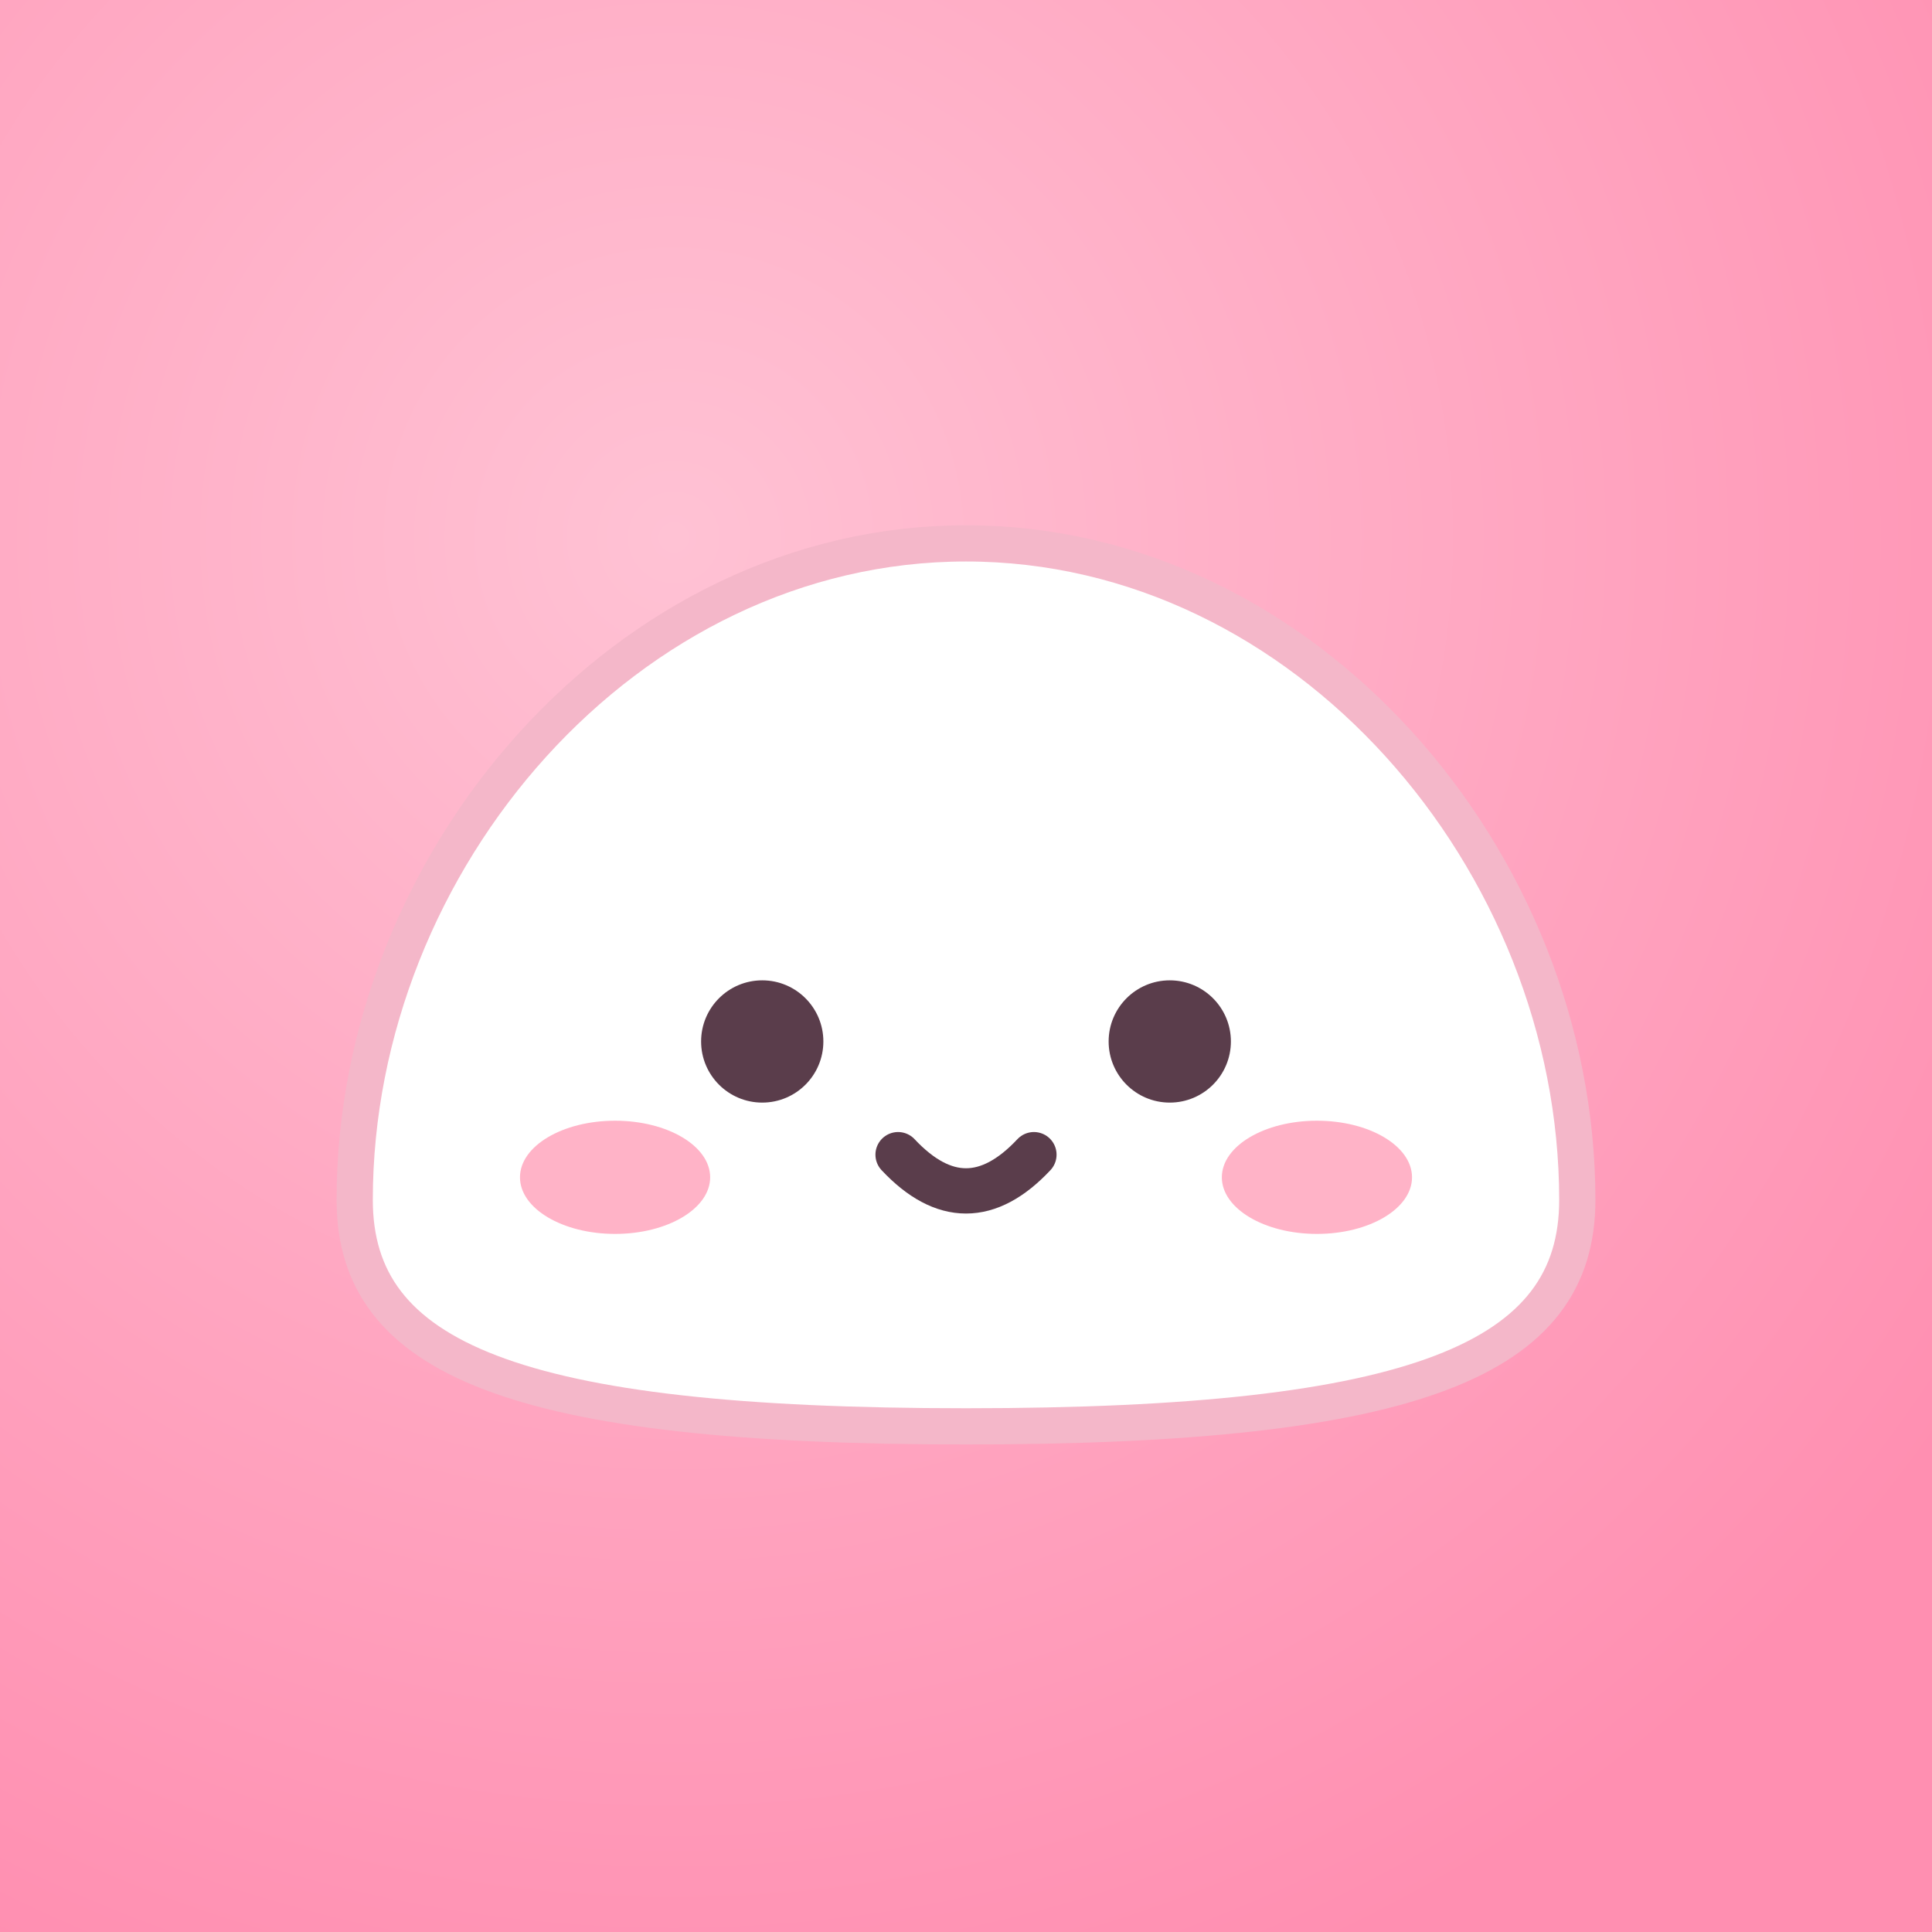
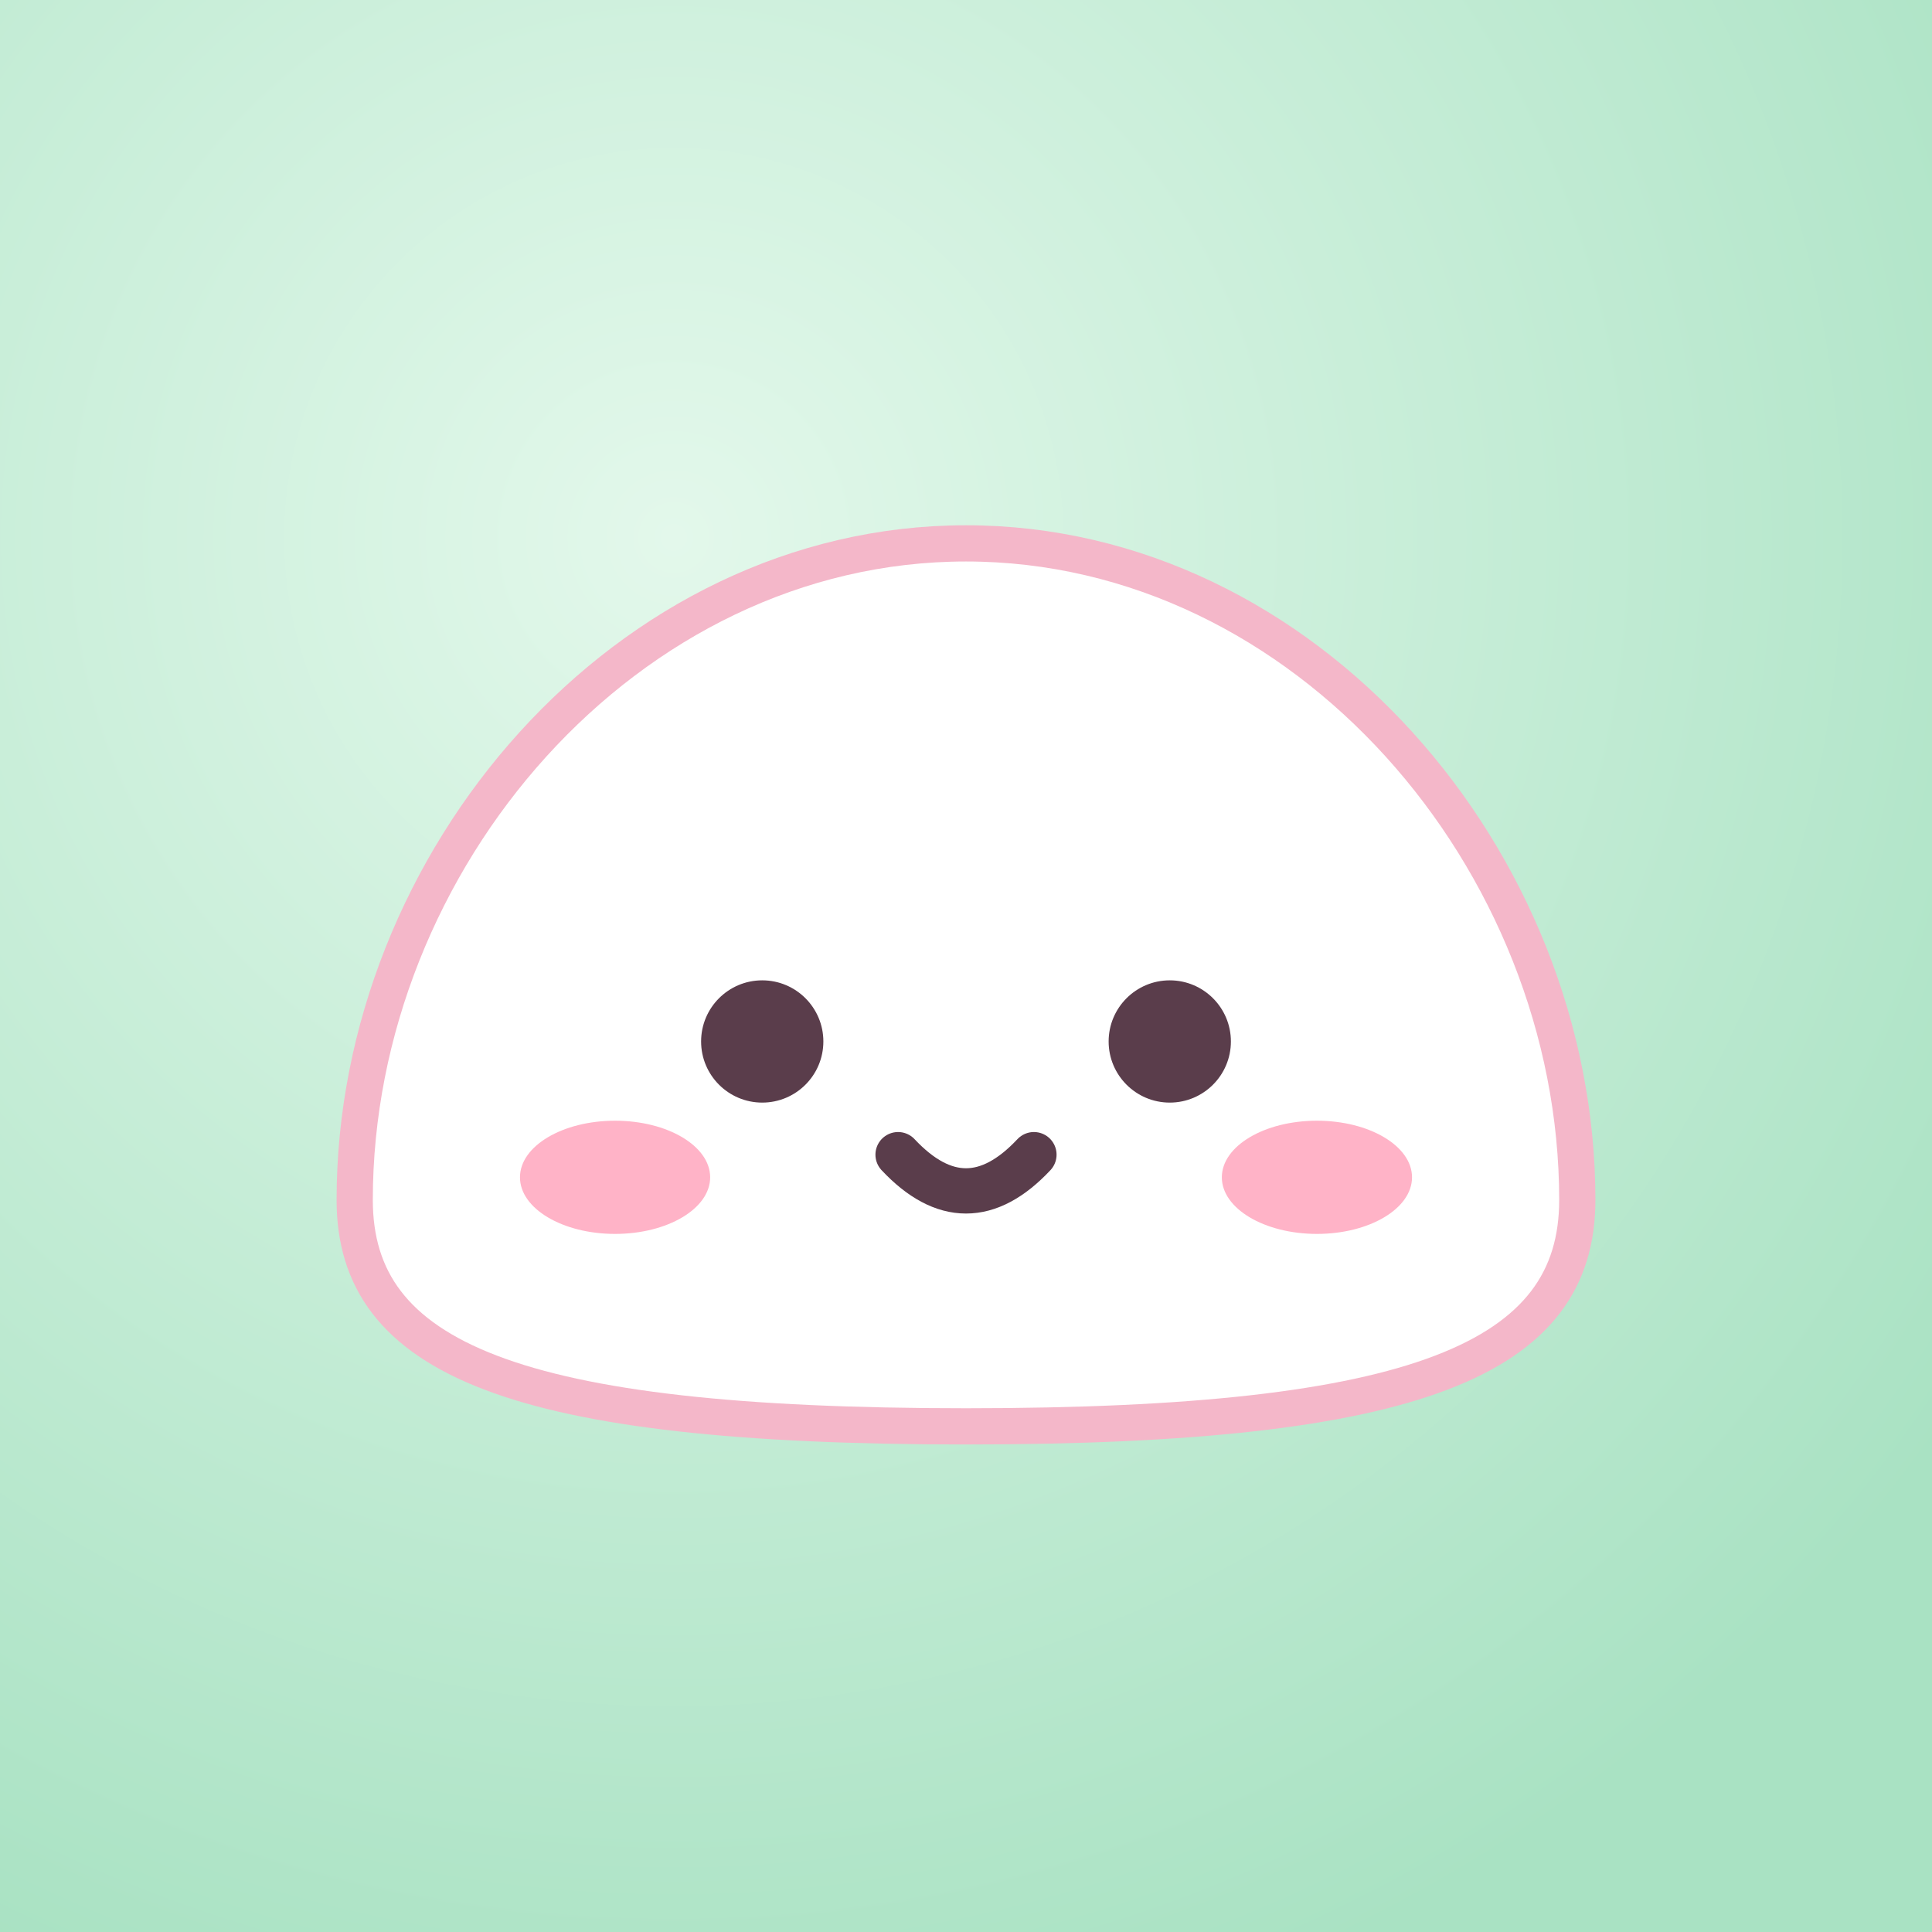
<svg xmlns="http://www.w3.org/2000/svg" viewBox="0 0 512 512">
  <defs>
    <radialGradient id="g" cx="35%" cy="28%" r="80%">
-       <stop offset="0" stop-color="#FFC2D4" />
-       <stop offset="1" stop-color="#FF8FB1" />
+       <stop offset="0" stop-color="#E3F8EB" />
+       <stop offset="1" stop-color="#A9E2C3" />
    </radialGradient>
  </defs>
  <rect width="512" height="512" fill="url(#g)" />
  <g transform="translate(64 96) scale(6)">
    <path d="M5 37C5 22 17 8 32 8s27 14 27 29c0 7-7 10-27 10S5 44 5 37z" fill="#FFFFFF" stroke="#F4B7C9" stroke-width="1.6" />
    <circle cx="23" cy="30" r="2.7" fill="#5A3D4B" />
    <circle cx="41" cy="30" r="2.7" fill="#5A3D4B" />
    <ellipse cx="16.5" cy="36" rx="4.2" ry="2.5" fill="#FFB3C7" />
    <ellipse cx="47.5" cy="36" rx="4.2" ry="2.5" fill="#FFB3C7" />
    <path d="M29 35q3 3.2 6 0" stroke="#5A3D4B" stroke-width="2" fill="none" stroke-linecap="round" />
  </g>
</svg>
